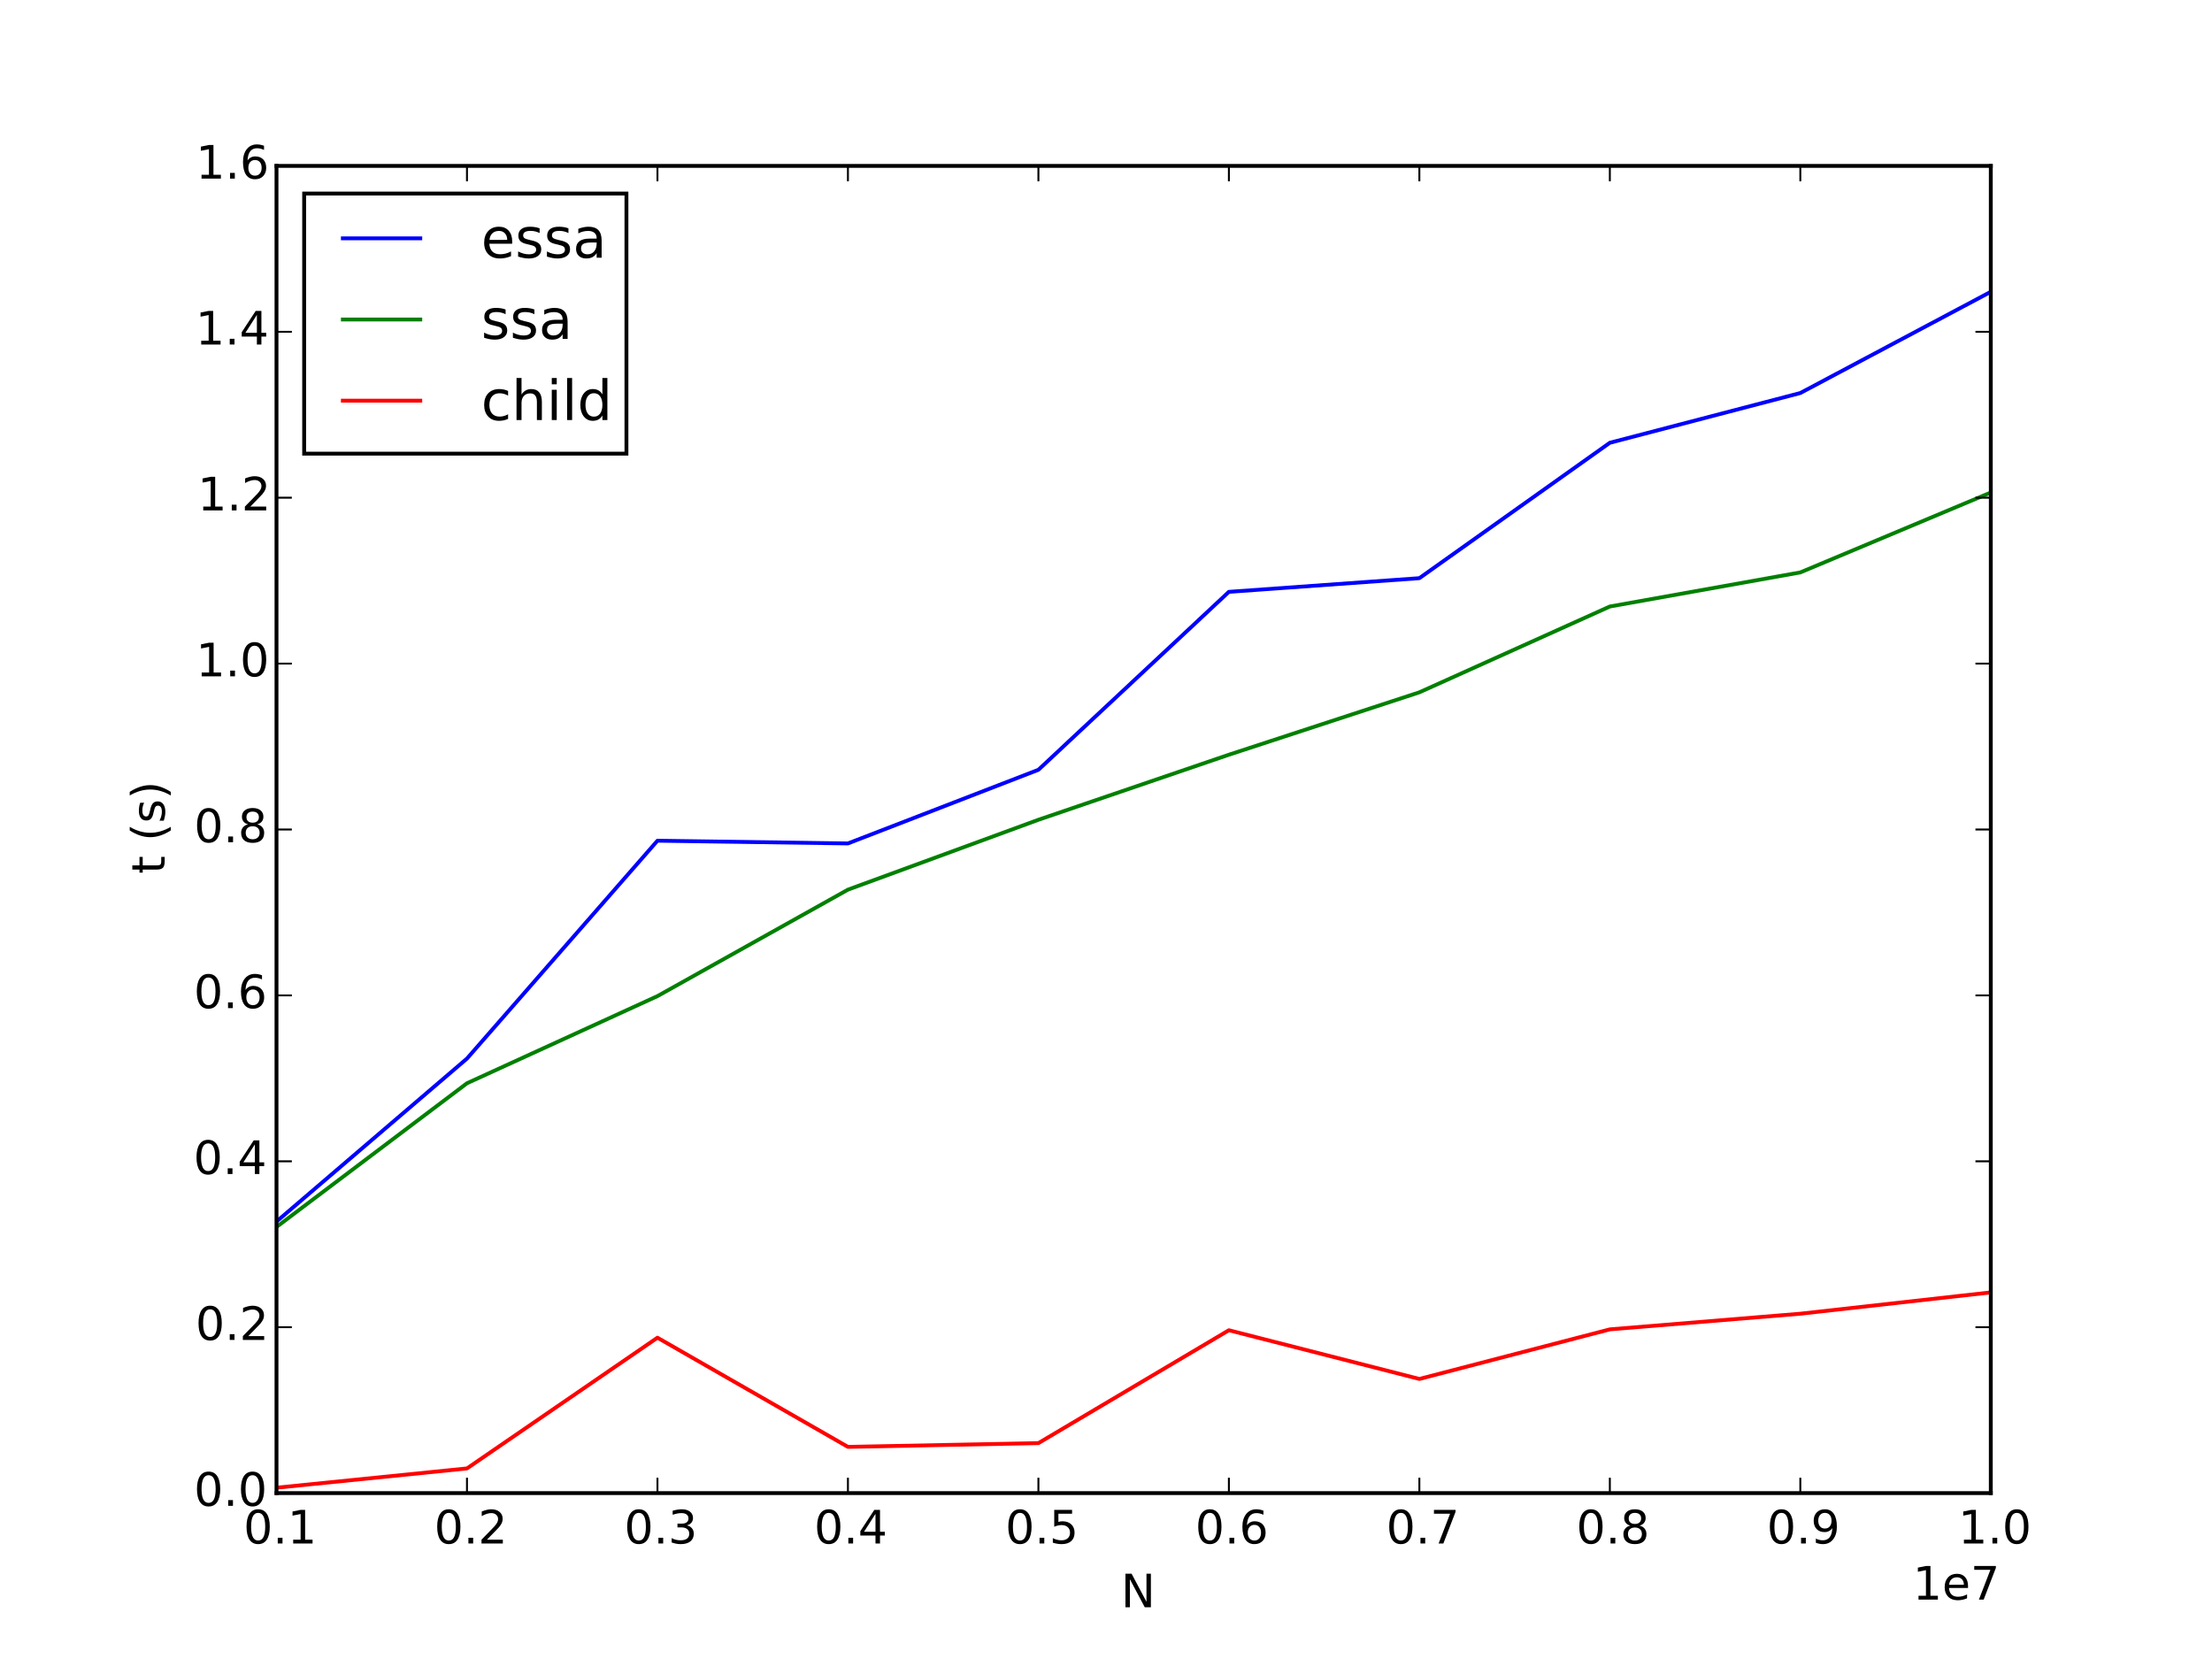
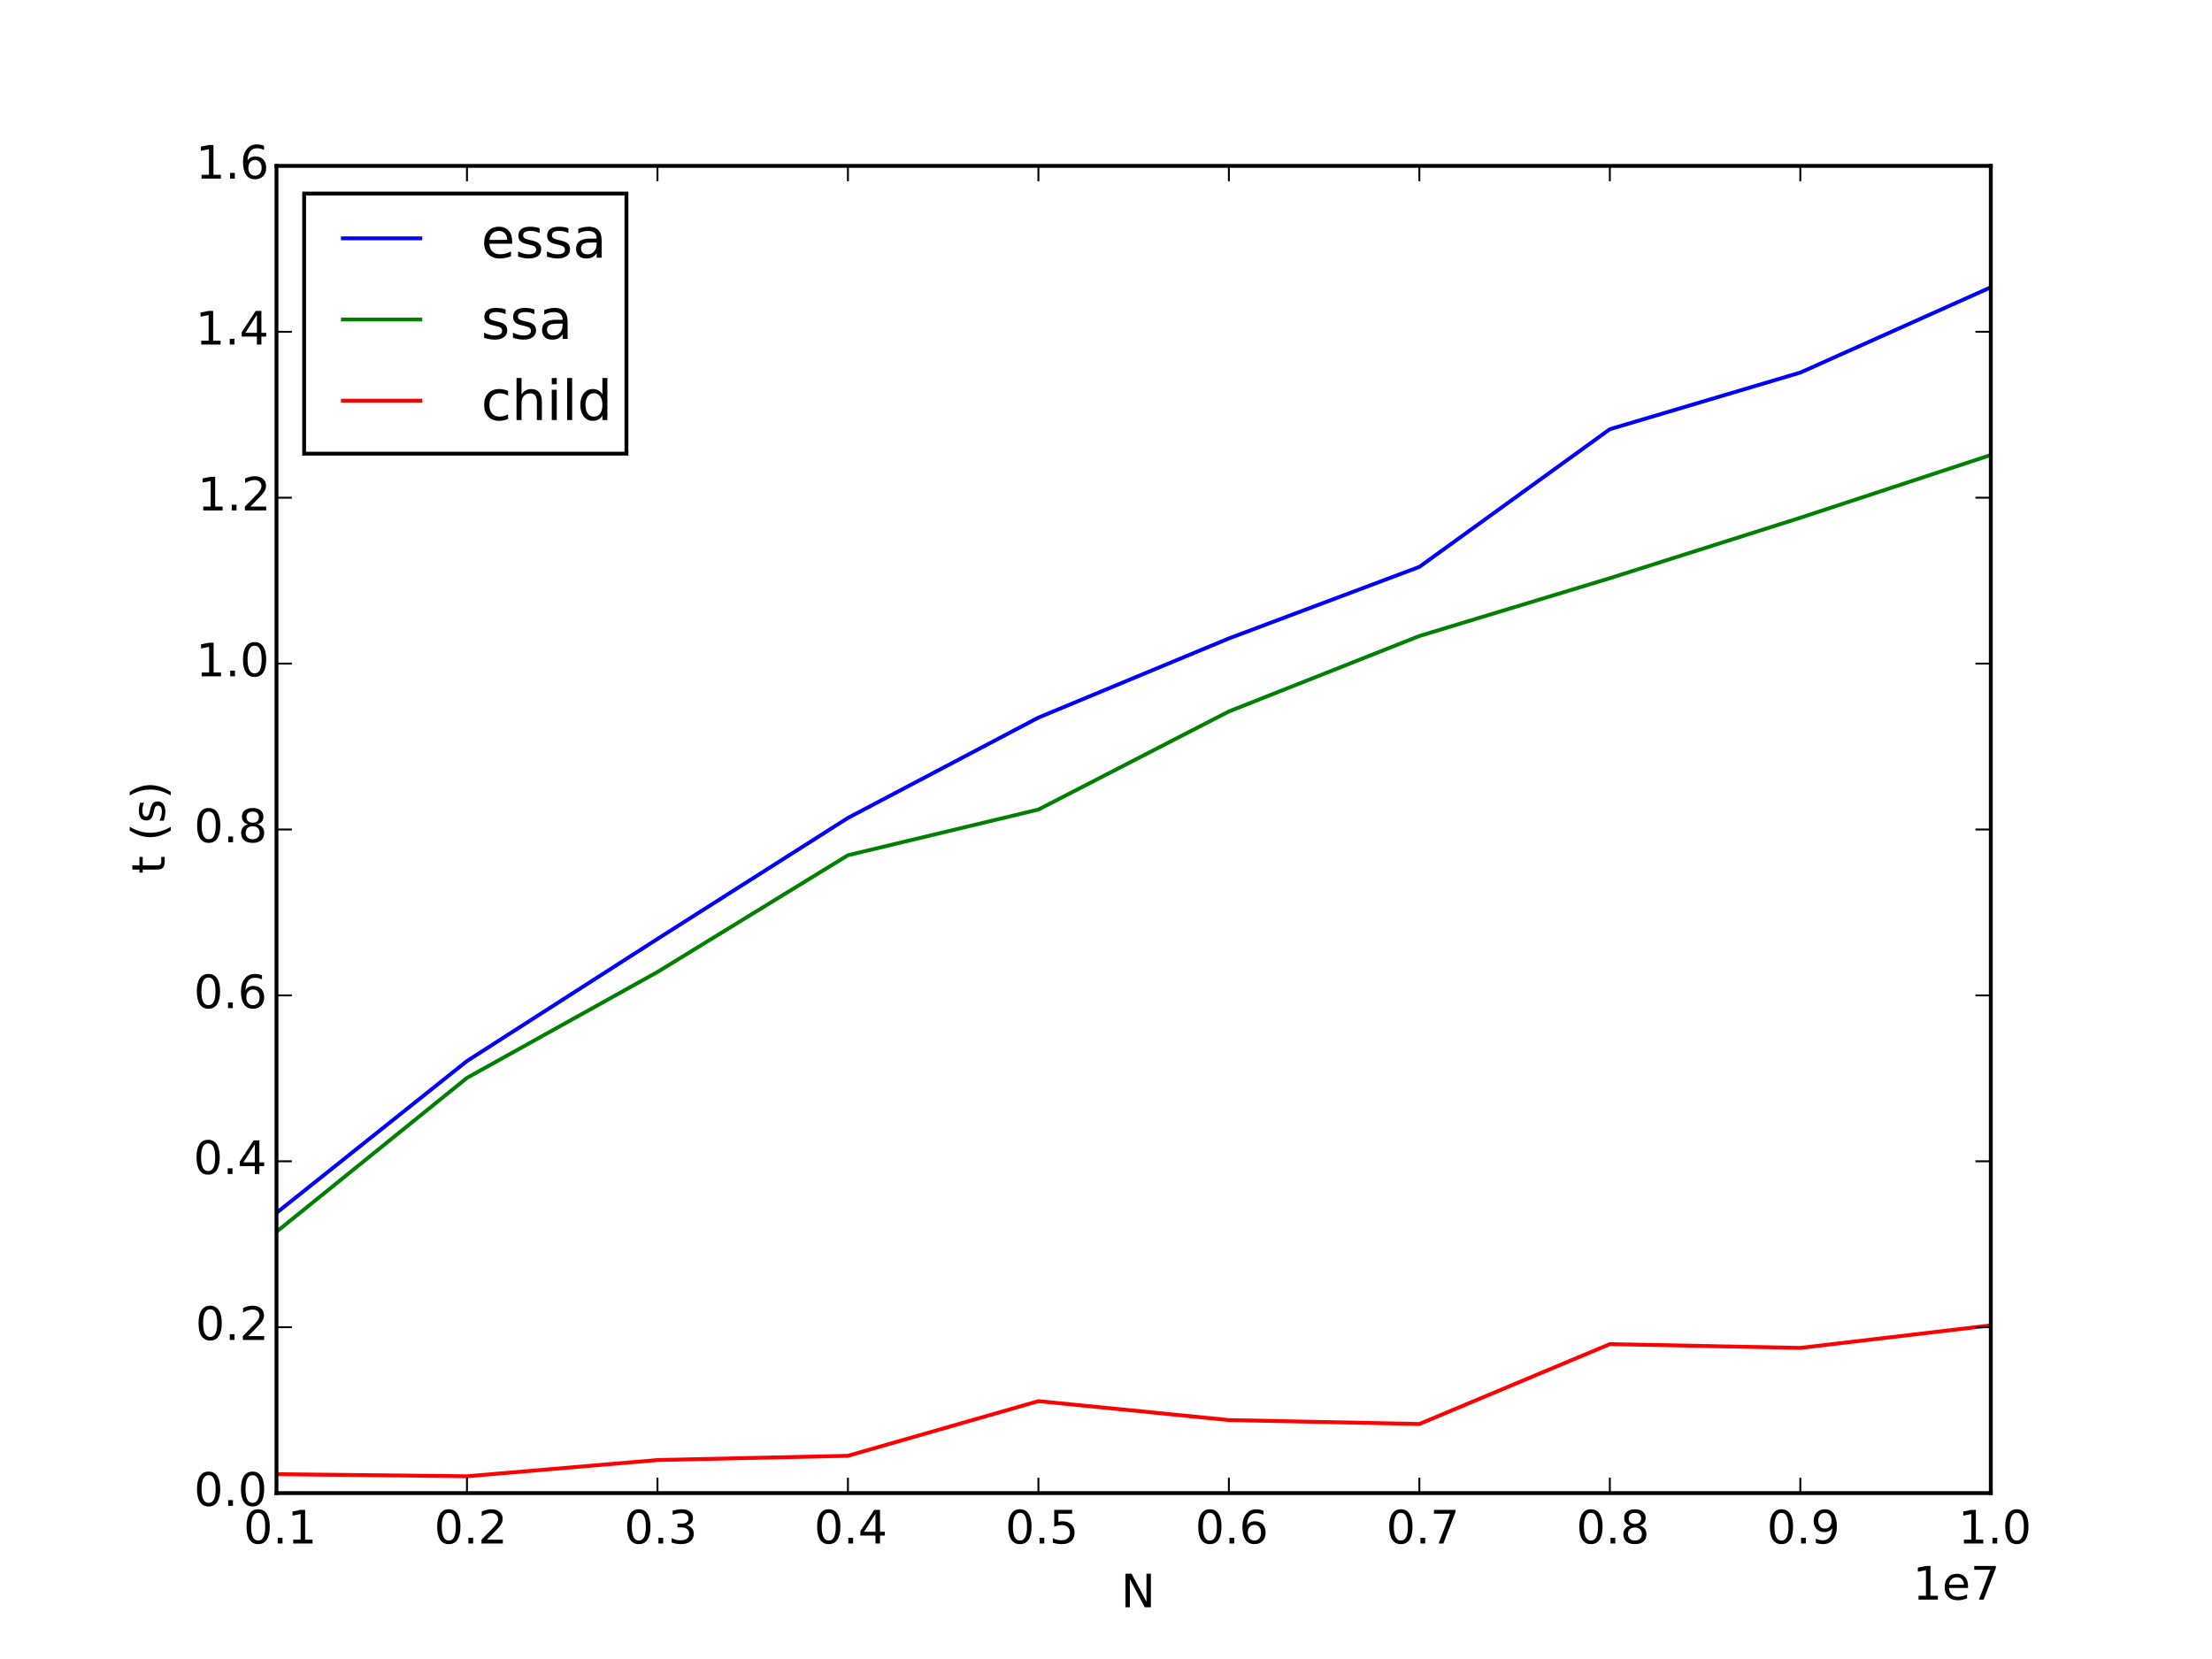
<svg xmlns="http://www.w3.org/2000/svg" xmlns:xlink="http://www.w3.org/1999/xlink" height="432pt" version="1.1" viewBox="0 0 576 432" width="576pt">
  <defs>
    <style type="text/css">
*{stroke-linecap:butt;stroke-linejoin:round;}
  </style>
  </defs>
  <g id="figure_1">
    <g id="patch_1">
      <path d=" M0 432 L576 432 L576 0 L0 0 z " style="fill:#ffffff;" />
    </g>
    <g id="axes_1">
      <g id="patch_2">
        <path d=" M72 388.8 L518.4 388.8 L518.4 43.2 L72 43.2 z " style="fill:#ffffff;" />
      </g>
      <g id="line2d_1">
-         <path clip-path="url(#p7ff5b81e1d)" d=" M72 318.093 L121.6 275.649 L171.2 218.918 L220.8 219.629 L270.4 200.453 L320 154.116 L369.6 150.556 L419.2 115.296 L468.8 102.343 L518.4 75.984" style="fill:none;stroke:#0000ff;stroke-linecap:square;" />
+         <path clip-path="url(#p7ff5b81e1d)" d=" M72 315.824 L121.6 276.29 L171.2 244.496 L220.8 212.985 L270.4 186.861 L320 166.244 L369.6 147.618 L419.2 111.764 L468.8 97.017 L518.4 74.81" style="fill:none;stroke:#0000ff;stroke-linecap:square;" />
      </g>
      <g id="line2d_2">
-         <path clip-path="url(#p7ff5b81e1d)" d=" M72 319.501 L121.6 282.074 L171.2 259.385 L220.8 231.665 L270.4 213.468 L320 196.527 L369.6 180.28 L419.2 157.933 L468.8 149.055 L518.4 128.248" style="fill:none;stroke:#008000;stroke-linecap:square;" />
+         <path clip-path="url(#p7ff5b81e1d)" d=" M72 320.748 L121.6 280.678 L171.2 253.105 L220.8 222.7 L270.4 210.804 L320 185.26 L369.6 165.614 L419.2 150.561 L468.8 134.824 L518.4 118.484" style="fill:none;stroke:#008000;stroke-linecap:square;" />
      </g>
      <g id="line2d_3">
-         <path clip-path="url(#p7ff5b81e1d)" d=" M72 387.393 L121.6 382.376 L171.2 348.333 L220.8 376.764 L270.4 375.785 L320 346.389 L369.6 359.076 L419.2 346.164 L468.8 342.088 L518.4 336.537" style="fill:none;stroke:#ff0000;stroke-linecap:square;" />
+         <path clip-path="url(#p7ff5b81e1d)" d=" M72 383.875 L121.6 384.413 L171.2 380.191 L220.8 379.085 L270.4 364.857 L320 369.783 L369.6 370.805 L419.2 350.003 L468.8 350.994 L518.4 345.127" style="fill:none;stroke:#ff0000;stroke-linecap:square;" />
      </g>
      <g id="patch_3">
        <path d=" M72 43.2 L518.4 43.2" style="fill:none;stroke:#000000;stroke-linecap:square;stroke-linejoin:miter;" />
      </g>
      <g id="patch_4">
        <path d=" M518.4 388.8 L518.4 43.2" style="fill:none;stroke:#000000;stroke-linecap:square;stroke-linejoin:miter;" />
      </g>
      <g id="patch_5">
        <path d=" M72 388.8 L518.4 388.8" style="fill:none;stroke:#000000;stroke-linecap:square;stroke-linejoin:miter;" />
      </g>
      <g id="patch_6">
        <path d=" M72 388.8 L72 43.2" style="fill:none;stroke:#000000;stroke-linecap:square;stroke-linejoin:miter;" />
      </g>
      <g id="matplotlib.axis_1">
        <g id="xtick_1">
          <g id="line2d_4">
            <defs>
              <path d=" M0 0 L0 -4" id="m93b0483c22" style="stroke:#000000;stroke-width:0.5;" />
            </defs>
            <g>
              <use style="stroke:#000000;stroke-width:0.5;" x="72.0" xlink:href="#m93b0483c22" y="388.8" />
            </g>
          </g>
          <g id="line2d_5">
            <defs>
              <path d=" M0 0 L0 4" id="m741efc42ff" style="stroke:#000000;stroke-width:0.5;" />
            </defs>
            <g>
              <use style="stroke:#000000;stroke-width:0.5;" x="72.0" xlink:href="#m741efc42ff" y="43.2" />
            </g>
          </g>
          <g id="text_1">
            <defs>
              <path d=" M31.781 66.406 Q24.172 66.406 20.328 58.906 Q16.5 51.422 16.5 36.375 Q16.5 21.391 20.328 13.891 Q24.172 6.391 31.781 6.391 Q39.453 6.391 43.281 13.891 Q47.125 21.391 47.125 36.375 Q47.125 51.422 43.281 58.906 Q39.453 66.406 31.781 66.406 M31.781 74.219 Q44.047 74.219 50.516 64.516 Q56.984 54.828 56.984 36.375 Q56.984 17.969 50.516 8.266 Q44.047 -1.422 31.781 -1.422 Q19.531 -1.422 13.062 8.266 Q6.594 17.969 6.594 36.375 Q6.594 54.828 13.062 64.516 Q19.531 74.219 31.781 74.219" id="BitstreamVeraSans-Roman-30" />
              <path d=" M12.406 8.297 L28.516 8.297 L28.516 63.922 L10.984 60.406 L10.984 69.391 L28.422 72.906 L38.281 72.906 L38.281 8.297 L54.391 8.297 L54.391 0 L12.406 0 z " id="BitstreamVeraSans-Roman-31" />
              <path d=" M10.688 12.406 L21 12.406 L21 0 L10.688 0 z " id="BitstreamVeraSans-Roman-2e" />
            </defs>
            <g transform="translate(63.40781 401.9181)scale(0.12 -0.12)">
              <use xlink:href="#BitstreamVeraSans-Roman-30" />
              <use x="63.623" xlink:href="#BitstreamVeraSans-Roman-2e" />
              <use x="95.41" xlink:href="#BitstreamVeraSans-Roman-31" />
            </g>
          </g>
        </g>
        <g id="xtick_2">
          <g id="line2d_6">
            <g>
              <use style="stroke:#000000;stroke-width:0.5;" x="121.6" xlink:href="#m93b0483c22" y="388.8" />
            </g>
          </g>
          <g id="line2d_7">
            <g>
              <use style="stroke:#000000;stroke-width:0.5;" x="121.6" xlink:href="#m741efc42ff" y="43.2" />
            </g>
          </g>
          <g id="text_2">
            <defs>
              <path d=" M19.188 8.297 L53.609 8.297 L53.609 0 L7.328 0 L7.328 8.297 Q12.938 14.109 22.625 23.891 Q32.328 33.688 34.812 36.531 Q39.547 41.844 41.422 45.531 Q43.312 49.219 43.312 52.781 Q43.312 58.594 39.234 62.25 Q35.156 65.922 28.609 65.922 Q23.969 65.922 18.812 64.312 Q13.672 62.703 7.812 59.422 L7.812 69.391 Q13.766 71.781 18.938 73 Q24.125 74.219 28.422 74.219 Q39.75 74.219 46.484 68.547 Q53.219 62.891 53.219 53.422 Q53.219 48.922 51.531 44.891 Q49.859 40.875 45.406 35.406 Q44.188 33.984 37.641 27.219 Q31.109 20.453 19.188 8.297" id="BitstreamVeraSans-Roman-32" />
            </defs>
            <g transform="translate(113.0547 401.9181)scale(0.12 -0.12)">
              <use xlink:href="#BitstreamVeraSans-Roman-30" />
              <use x="63.623" xlink:href="#BitstreamVeraSans-Roman-2e" />
              <use x="95.41" xlink:href="#BitstreamVeraSans-Roman-32" />
            </g>
          </g>
        </g>
        <g id="xtick_3">
          <g id="line2d_8">
            <g>
              <use style="stroke:#000000;stroke-width:0.5;" x="171.2" xlink:href="#m93b0483c22" y="388.8" />
            </g>
          </g>
          <g id="line2d_9">
            <g>
              <use style="stroke:#000000;stroke-width:0.5;" x="171.2" xlink:href="#m741efc42ff" y="43.2" />
            </g>
          </g>
          <g id="text_3">
            <defs>
              <path d=" M40.578 39.312 Q47.656 37.797 51.625 33 Q55.609 28.219 55.609 21.188 Q55.609 10.406 48.188 4.484 Q40.766 -1.422 27.094 -1.422 Q22.516 -1.422 17.656 -0.516 Q12.797 0.391 7.625 2.203 L7.625 11.719 Q11.719 9.328 16.594 8.109 Q21.484 6.891 26.812 6.891 Q36.078 6.891 40.938 10.547 Q45.797 14.203 45.797 21.188 Q45.797 27.641 41.281 31.266 Q36.766 34.906 28.719 34.906 L20.219 34.906 L20.219 43.016 L29.109 43.016 Q36.375 43.016 40.234 45.922 Q44.094 48.828 44.094 54.297 Q44.094 59.906 40.109 62.906 Q36.141 65.922 28.719 65.922 Q24.656 65.922 20.016 65.031 Q15.375 64.156 9.812 62.312 L9.812 71.094 Q15.438 72.656 20.344 73.438 Q25.25 74.219 29.594 74.219 Q40.828 74.219 47.359 69.109 Q53.906 64.016 53.906 55.328 Q53.906 49.266 50.438 45.094 Q46.969 40.922 40.578 39.312" id="BitstreamVeraSans-Roman-33" />
            </defs>
            <g transform="translate(162.5347 401.9181)scale(0.12 -0.12)">
              <use xlink:href="#BitstreamVeraSans-Roman-30" />
              <use x="63.623" xlink:href="#BitstreamVeraSans-Roman-2e" />
              <use x="95.41" xlink:href="#BitstreamVeraSans-Roman-33" />
            </g>
          </g>
        </g>
        <g id="xtick_4">
          <g id="line2d_10">
            <g>
              <use style="stroke:#000000;stroke-width:0.5;" x="220.8" xlink:href="#m93b0483c22" y="388.8" />
            </g>
          </g>
          <g id="line2d_11">
            <g>
              <use style="stroke:#000000;stroke-width:0.5;" x="220.8" xlink:href="#m741efc42ff" y="43.2" />
            </g>
          </g>
          <g id="text_4">
            <defs>
              <path d=" M37.797 64.312 L12.891 25.391 L37.797 25.391 z  M35.203 72.906 L47.609 72.906 L47.609 25.391 L58.016 25.391 L58.016 17.188 L47.609 17.188 L47.609 0 L37.797 0 L37.797 17.188 L4.891 17.188 L4.891 26.703 z " id="BitstreamVeraSans-Roman-34" />
            </defs>
            <g transform="translate(211.9903 401.9181)scale(0.12 -0.12)">
              <use xlink:href="#BitstreamVeraSans-Roman-30" />
              <use x="63.623" xlink:href="#BitstreamVeraSans-Roman-2e" />
              <use x="95.41" xlink:href="#BitstreamVeraSans-Roman-34" />
            </g>
          </g>
        </g>
        <g id="xtick_5">
          <g id="line2d_12">
            <g>
              <use style="stroke:#000000;stroke-width:0.5;" x="270.4" xlink:href="#m93b0483c22" y="388.8" />
            </g>
          </g>
          <g id="line2d_13">
            <g>
              <use style="stroke:#000000;stroke-width:0.5;" x="270.4" xlink:href="#m741efc42ff" y="43.2" />
            </g>
          </g>
          <g id="text_5">
            <defs>
              <path d=" M10.797 72.906 L49.516 72.906 L49.516 64.594 L19.828 64.594 L19.828 46.734 Q21.969 47.469 24.109 47.828 Q26.266 48.188 28.422 48.188 Q40.625 48.188 47.75 41.5 Q54.891 34.812 54.891 23.391 Q54.891 11.625 47.562 5.094 Q40.234 -1.422 26.906 -1.422 Q22.312 -1.422 17.547 -0.641 Q12.797 0.141 7.719 1.703 L7.719 11.625 Q12.109 9.234 16.797 8.062 Q21.484 6.891 26.703 6.891 Q35.156 6.891 40.078 11.328 Q45.016 15.766 45.016 23.391 Q45.016 31 40.078 35.438 Q35.156 39.891 26.703 39.891 Q22.75 39.891 18.812 39.016 Q14.891 38.141 10.797 36.281 z " id="BitstreamVeraSans-Roman-35" />
            </defs>
            <g transform="translate(261.7778 401.9181)scale(0.12 -0.12)">
              <use xlink:href="#BitstreamVeraSans-Roman-30" />
              <use x="63.623" xlink:href="#BitstreamVeraSans-Roman-2e" />
              <use x="95.41" xlink:href="#BitstreamVeraSans-Roman-35" />
            </g>
          </g>
        </g>
        <g id="xtick_6">
          <g id="line2d_14">
            <g>
              <use style="stroke:#000000;stroke-width:0.5;" x="320.0" xlink:href="#m93b0483c22" y="388.8" />
            </g>
          </g>
          <g id="line2d_15">
            <g>
              <use style="stroke:#000000;stroke-width:0.5;" x="320.0" xlink:href="#m741efc42ff" y="43.2" />
            </g>
          </g>
          <g id="text_6">
            <defs>
              <path d=" M33.016 40.375 Q26.375 40.375 22.484 35.828 Q18.609 31.297 18.609 23.391 Q18.609 15.531 22.484 10.953 Q26.375 6.391 33.016 6.391 Q39.656 6.391 43.531 10.953 Q47.406 15.531 47.406 23.391 Q47.406 31.297 43.531 35.828 Q39.656 40.375 33.016 40.375 M52.594 71.297 L52.594 62.312 Q48.875 64.062 45.094 64.984 Q41.312 65.922 37.594 65.922 Q27.828 65.922 22.672 59.328 Q17.531 52.734 16.797 39.406 Q19.672 43.656 24.016 45.922 Q28.375 48.188 33.594 48.188 Q44.578 48.188 50.953 41.516 Q57.328 34.859 57.328 23.391 Q57.328 12.156 50.688 5.359 Q44.047 -1.422 33.016 -1.422 Q20.359 -1.422 13.672 8.266 Q6.984 17.969 6.984 36.375 Q6.984 53.656 15.188 63.938 Q23.391 74.219 37.203 74.219 Q40.922 74.219 44.703 73.484 Q48.484 72.75 52.594 71.297" id="BitstreamVeraSans-Roman-36" />
            </defs>
            <g transform="translate(311.2316 401.9181)scale(0.12 -0.12)">
              <use xlink:href="#BitstreamVeraSans-Roman-30" />
              <use x="63.623" xlink:href="#BitstreamVeraSans-Roman-2e" />
              <use x="95.41" xlink:href="#BitstreamVeraSans-Roman-36" />
            </g>
          </g>
        </g>
        <g id="xtick_7">
          <g id="line2d_16">
            <g>
              <use style="stroke:#000000;stroke-width:0.5;" x="369.6" xlink:href="#m93b0483c22" y="388.8" />
            </g>
          </g>
          <g id="line2d_17">
            <g>
              <use style="stroke:#000000;stroke-width:0.5;" x="369.6" xlink:href="#m741efc42ff" y="43.2" />
            </g>
          </g>
          <g id="text_7">
            <defs>
              <path d=" M8.203 72.906 L55.078 72.906 L55.078 68.703 L28.609 0 L18.312 0 L43.219 64.594 L8.203 64.594 z " id="BitstreamVeraSans-Roman-37" />
            </defs>
            <g transform="translate(360.9666 401.9181)scale(0.12 -0.12)">
              <use xlink:href="#BitstreamVeraSans-Roman-30" />
              <use x="63.623" xlink:href="#BitstreamVeraSans-Roman-2e" />
              <use x="95.41" xlink:href="#BitstreamVeraSans-Roman-37" />
            </g>
          </g>
        </g>
        <g id="xtick_8">
          <g id="line2d_18">
            <g>
              <use style="stroke:#000000;stroke-width:0.5;" x="419.2" xlink:href="#m93b0483c22" y="388.8" />
            </g>
          </g>
          <g id="line2d_19">
            <g>
              <use style="stroke:#000000;stroke-width:0.5;" x="419.2" xlink:href="#m741efc42ff" y="43.2" />
            </g>
          </g>
          <g id="text_8">
            <defs>
              <path d=" M31.781 34.625 Q24.75 34.625 20.719 30.859 Q16.703 27.094 16.703 20.516 Q16.703 13.922 20.719 10.156 Q24.75 6.391 31.781 6.391 Q38.812 6.391 42.859 10.172 Q46.922 13.969 46.922 20.516 Q46.922 27.094 42.891 30.859 Q38.875 34.625 31.781 34.625 M21.922 38.812 Q15.578 40.375 12.031 44.719 Q8.5 49.078 8.5 55.328 Q8.5 64.062 14.719 69.141 Q20.953 74.219 31.781 74.219 Q42.672 74.219 48.875 69.141 Q55.078 64.062 55.078 55.328 Q55.078 49.078 51.531 44.719 Q48 40.375 41.703 38.812 Q48.828 37.156 52.797 32.312 Q56.781 27.484 56.781 20.516 Q56.781 9.906 50.312 4.234 Q43.844 -1.422 31.781 -1.422 Q19.734 -1.422 13.25 4.234 Q6.781 9.906 6.781 20.516 Q6.781 27.484 10.781 32.312 Q14.797 37.156 21.922 38.812 M18.312 54.391 Q18.312 48.734 21.844 45.562 Q25.391 42.391 31.781 42.391 Q38.141 42.391 41.719 45.562 Q45.312 48.734 45.312 54.391 Q45.312 60.062 41.719 63.234 Q38.141 66.406 31.781 66.406 Q25.391 66.406 21.844 63.234 Q18.312 60.062 18.312 54.391" id="BitstreamVeraSans-Roman-38" />
            </defs>
            <g transform="translate(410.4644 401.9181)scale(0.12 -0.12)">
              <use xlink:href="#BitstreamVeraSans-Roman-30" />
              <use x="63.623" xlink:href="#BitstreamVeraSans-Roman-2e" />
              <use x="95.41" xlink:href="#BitstreamVeraSans-Roman-38" />
            </g>
          </g>
        </g>
        <g id="xtick_9">
          <g id="line2d_20">
            <g>
              <use style="stroke:#000000;stroke-width:0.5;" x="468.8" xlink:href="#m93b0483c22" y="388.8" />
            </g>
          </g>
          <g id="line2d_21">
            <g>
              <use style="stroke:#000000;stroke-width:0.5;" x="468.8" xlink:href="#m741efc42ff" y="43.2" />
            </g>
          </g>
          <g id="text_9">
            <defs>
              <path d=" M10.984 1.516 L10.984 10.5 Q14.703 8.734 18.5 7.812 Q22.312 6.891 25.984 6.891 Q35.75 6.891 40.891 13.453 Q46.047 20.016 46.781 33.406 Q43.953 29.203 39.594 26.953 Q35.25 24.703 29.984 24.703 Q19.047 24.703 12.672 31.312 Q6.297 37.938 6.297 49.422 Q6.297 60.641 12.938 67.422 Q19.578 74.219 30.609 74.219 Q43.266 74.219 49.922 64.516 Q56.594 54.828 56.594 36.375 Q56.594 19.141 48.406 8.859 Q40.234 -1.422 26.422 -1.422 Q22.703 -1.422 18.891 -0.688 Q15.094 0.047 10.984 1.516 M30.609 32.422 Q37.25 32.422 41.125 36.953 Q45.016 41.5 45.016 49.422 Q45.016 57.281 41.125 61.844 Q37.25 66.406 30.609 66.406 Q23.969 66.406 20.094 61.844 Q16.219 57.281 16.219 49.422 Q16.219 41.5 20.094 36.953 Q23.969 32.422 30.609 32.422" id="BitstreamVeraSans-Roman-39" />
            </defs>
            <g transform="translate(460.0756 401.9181)scale(0.12 -0.12)">
              <use xlink:href="#BitstreamVeraSans-Roman-30" />
              <use x="63.623" xlink:href="#BitstreamVeraSans-Roman-2e" />
              <use x="95.41" xlink:href="#BitstreamVeraSans-Roman-39" />
            </g>
          </g>
        </g>
        <g id="xtick_10">
          <g id="line2d_22">
            <g>
              <use style="stroke:#000000;stroke-width:0.5;" x="518.4" xlink:href="#m93b0483c22" y="388.8" />
            </g>
          </g>
          <g id="line2d_23">
            <g>
              <use style="stroke:#000000;stroke-width:0.5;" x="518.4" xlink:href="#m741efc42ff" y="43.2" />
            </g>
          </g>
          <g id="text_10">
            <g transform="translate(509.9156 401.9181)scale(0.12 -0.12)">
              <use xlink:href="#BitstreamVeraSans-Roman-31" />
              <use x="63.623" xlink:href="#BitstreamVeraSans-Roman-2e" />
              <use x="95.41" xlink:href="#BitstreamVeraSans-Roman-30" />
            </g>
          </g>
        </g>
        <g id="text_11">
          <defs>
            <path d=" M9.812 72.906 L23.094 72.906 L55.422 11.922 L55.422 72.906 L64.984 72.906 L64.984 0 L51.703 0 L19.391 60.984 L19.391 0 L9.812 0 z " id="BitstreamVeraSans-Roman-4e" />
          </defs>
          <g transform="translate(291.8897 418.5319)scale(0.12 -0.12)">
            <use xlink:href="#BitstreamVeraSans-Roman-4e" />
          </g>
        </g>
        <g id="text_12">
          <defs>
            <path d=" M56.203 29.594 L56.203 25.203 L14.891 25.203 Q15.484 15.922 20.484 11.062 Q25.484 6.203 34.422 6.203 Q39.594 6.203 44.453 7.469 Q49.312 8.734 54.109 11.281 L54.109 2.781 Q49.266 0.734 44.188 -0.344 Q39.109 -1.422 33.891 -1.422 Q20.797 -1.422 13.156 6.188 Q5.516 13.812 5.516 26.812 Q5.516 40.234 12.766 48.109 Q20.016 56 32.328 56 Q43.359 56 49.781 48.891 Q56.203 41.797 56.203 29.594 M47.219 32.234 Q47.125 39.594 43.094 43.984 Q39.062 48.391 32.422 48.391 Q24.906 48.391 20.391 44.141 Q15.875 39.891 15.188 32.172 z " id="BitstreamVeraSans-Roman-65" />
          </defs>
          <g transform="translate(498.09 416.5319)scale(0.12 -0.12)">
            <use xlink:href="#BitstreamVeraSans-Roman-31" />
            <use x="63.623" xlink:href="#BitstreamVeraSans-Roman-65" />
            <use x="125.146" xlink:href="#BitstreamVeraSans-Roman-37" />
          </g>
        </g>
      </g>
      <g id="matplotlib.axis_2">
        <g id="ytick_1">
          <g id="line2d_24">
            <defs>
              <path d=" M0 0 L4 0" id="m728421d6d4" style="stroke:#000000;stroke-width:0.5;" />
            </defs>
            <g>
              <use style="stroke:#000000;stroke-width:0.5;" x="72.0" xlink:href="#m728421d6d4" y="388.8" />
            </g>
          </g>
          <g id="line2d_25">
            <defs>
              <path d=" M0 0 L-4 0" id="mcb0005524f" style="stroke:#000000;stroke-width:0.5;" />
            </defs>
            <g>
              <use style="stroke:#000000;stroke-width:0.5;" x="518.4" xlink:href="#mcb0005524f" y="388.8" />
            </g>
          </g>
          <g id="text_13">
            <g transform="translate(50.50438 392.1112)scale(0.12 -0.12)">
              <use xlink:href="#BitstreamVeraSans-Roman-30" />
              <use x="63.623" xlink:href="#BitstreamVeraSans-Roman-2e" />
              <use x="95.41" xlink:href="#BitstreamVeraSans-Roman-30" />
            </g>
          </g>
        </g>
        <g id="ytick_2">
          <g id="line2d_26">
            <g>
              <use style="stroke:#000000;stroke-width:0.5;" x="72.0" xlink:href="#m728421d6d4" y="345.6" />
            </g>
          </g>
          <g id="line2d_27">
            <g>
              <use style="stroke:#000000;stroke-width:0.5;" x="518.4" xlink:href="#mcb0005524f" y="345.6" />
            </g>
          </g>
          <g id="text_14">
            <g transform="translate(50.90937 348.9112)scale(0.12 -0.12)">
              <use xlink:href="#BitstreamVeraSans-Roman-30" />
              <use x="63.623" xlink:href="#BitstreamVeraSans-Roman-2e" />
              <use x="95.41" xlink:href="#BitstreamVeraSans-Roman-32" />
            </g>
          </g>
        </g>
        <g id="ytick_3">
          <g id="line2d_28">
            <g>
              <use style="stroke:#000000;stroke-width:0.5;" x="72.0" xlink:href="#m728421d6d4" y="302.4" />
            </g>
          </g>
          <g id="line2d_29">
            <g>
              <use style="stroke:#000000;stroke-width:0.5;" x="518.4" xlink:href="#mcb0005524f" y="302.4" />
            </g>
          </g>
          <g id="text_15">
            <g transform="translate(50.38063 305.7113)scale(0.12 -0.12)">
              <use xlink:href="#BitstreamVeraSans-Roman-30" />
              <use x="63.623" xlink:href="#BitstreamVeraSans-Roman-2e" />
              <use x="95.41" xlink:href="#BitstreamVeraSans-Roman-34" />
            </g>
          </g>
        </g>
        <g id="ytick_4">
          <g id="line2d_30">
            <g>
              <use style="stroke:#000000;stroke-width:0.5;" x="72.0" xlink:href="#m728421d6d4" y="259.2" />
            </g>
          </g>
          <g id="line2d_31">
            <g>
              <use style="stroke:#000000;stroke-width:0.5;" x="518.4" xlink:href="#mcb0005524f" y="259.2" />
            </g>
          </g>
          <g id="text_16">
            <g transform="translate(50.46312 262.5113)scale(0.12 -0.12)">
              <use xlink:href="#BitstreamVeraSans-Roman-30" />
              <use x="63.623" xlink:href="#BitstreamVeraSans-Roman-2e" />
              <use x="95.41" xlink:href="#BitstreamVeraSans-Roman-36" />
            </g>
          </g>
        </g>
        <g id="ytick_5">
          <g id="line2d_32">
            <g>
              <use style="stroke:#000000;stroke-width:0.5;" x="72.0" xlink:href="#m728421d6d4" y="216.0" />
            </g>
          </g>
          <g id="line2d_33">
            <g>
              <use style="stroke:#000000;stroke-width:0.5;" x="518.4" xlink:href="#mcb0005524f" y="216.0" />
            </g>
          </g>
          <g id="text_17">
            <g transform="translate(50.52875 219.3113)scale(0.12 -0.12)">
              <use xlink:href="#BitstreamVeraSans-Roman-30" />
              <use x="63.623" xlink:href="#BitstreamVeraSans-Roman-2e" />
              <use x="95.41" xlink:href="#BitstreamVeraSans-Roman-38" />
            </g>
          </g>
        </g>
        <g id="ytick_6">
          <g id="line2d_34">
            <g>
              <use style="stroke:#000000;stroke-width:0.5;" x="72.0" xlink:href="#m728421d6d4" y="172.8" />
            </g>
          </g>
          <g id="line2d_35">
            <g>
              <use style="stroke:#000000;stroke-width:0.5;" x="518.4" xlink:href="#mcb0005524f" y="172.8" />
            </g>
          </g>
          <g id="text_18">
            <g transform="translate(51.03125 176.1113)scale(0.12 -0.12)">
              <use xlink:href="#BitstreamVeraSans-Roman-31" />
              <use x="63.623" xlink:href="#BitstreamVeraSans-Roman-2e" />
              <use x="95.41" xlink:href="#BitstreamVeraSans-Roman-30" />
            </g>
          </g>
        </g>
        <g id="ytick_7">
          <g id="line2d_36">
            <g>
              <use style="stroke:#000000;stroke-width:0.5;" x="72.0" xlink:href="#m728421d6d4" y="129.6" />
            </g>
          </g>
          <g id="line2d_37">
            <g>
              <use style="stroke:#000000;stroke-width:0.5;" x="518.4" xlink:href="#mcb0005524f" y="129.6" />
            </g>
          </g>
          <g id="text_19">
            <g transform="translate(51.43625 132.9112)scale(0.12 -0.12)">
              <use xlink:href="#BitstreamVeraSans-Roman-31" />
              <use x="63.623" xlink:href="#BitstreamVeraSans-Roman-2e" />
              <use x="95.41" xlink:href="#BitstreamVeraSans-Roman-32" />
            </g>
          </g>
        </g>
        <g id="ytick_8">
          <g id="line2d_38">
            <g>
              <use style="stroke:#000000;stroke-width:0.5;" x="72.0" xlink:href="#m728421d6d4" y="86.4" />
            </g>
          </g>
          <g id="line2d_39">
            <g>
              <use style="stroke:#000000;stroke-width:0.5;" x="518.4" xlink:href="#mcb0005524f" y="86.4" />
            </g>
          </g>
          <g id="text_20">
            <g transform="translate(50.9075 89.71125)scale(0.12 -0.12)">
              <use xlink:href="#BitstreamVeraSans-Roman-31" />
              <use x="63.623" xlink:href="#BitstreamVeraSans-Roman-2e" />
              <use x="95.41" xlink:href="#BitstreamVeraSans-Roman-34" />
            </g>
          </g>
        </g>
        <g id="ytick_9">
          <g id="line2d_40">
            <g>
              <use style="stroke:#000000;stroke-width:0.5;" x="72.0" xlink:href="#m728421d6d4" y="43.2" />
            </g>
          </g>
          <g id="line2d_41">
            <g>
              <use style="stroke:#000000;stroke-width:0.5;" x="518.4" xlink:href="#mcb0005524f" y="43.2" />
            </g>
          </g>
          <g id="text_21">
            <g transform="translate(50.99 46.51125)scale(0.12 -0.12)">
              <use xlink:href="#BitstreamVeraSans-Roman-31" />
              <use x="63.623" xlink:href="#BitstreamVeraSans-Roman-2e" />
              <use x="95.41" xlink:href="#BitstreamVeraSans-Roman-36" />
            </g>
          </g>
        </g>
        <g id="text_22">
          <defs>
            <path d=" M8.016 75.875 L15.828 75.875 Q23.141 64.359 26.781 53.312 Q30.422 42.281 30.422 31.391 Q30.422 20.453 26.781 9.375 Q23.141 -1.703 15.828 -13.188 L8.016 -13.188 Q14.5 -2 17.703 9.062 Q20.906 20.125 20.906 31.391 Q20.906 42.672 17.703 53.656 Q14.5 64.656 8.016 75.875" id="BitstreamVeraSans-Roman-29" />
            <path id="BitstreamVeraSans-Roman-20" />
            <path d=" M18.312 70.219 L18.312 54.688 L36.812 54.688 L36.812 47.703 L18.312 47.703 L18.312 18.016 Q18.312 11.328 20.141 9.422 Q21.969 7.516 27.594 7.516 L36.812 7.516 L36.812 0 L27.594 0 Q17.188 0 13.234 3.875 Q9.281 7.766 9.281 18.016 L9.281 47.703 L2.688 47.703 L2.688 54.688 L9.281 54.688 L9.281 70.219 z " id="BitstreamVeraSans-Roman-74" />
            <path d=" M44.281 53.078 L44.281 44.578 Q40.484 46.531 36.375 47.5 Q32.281 48.484 27.875 48.484 Q21.188 48.484 17.844 46.438 Q14.5 44.391 14.5 40.281 Q14.5 37.156 16.891 35.375 Q19.281 33.594 26.516 31.984 L29.594 31.297 Q39.156 29.25 43.188 25.516 Q47.219 21.781 47.219 15.094 Q47.219 7.469 41.188 3.016 Q35.156 -1.422 24.609 -1.422 Q20.219 -1.422 15.453 -0.562 Q10.688 0.297 5.422 2 L5.422 11.281 Q10.406 8.688 15.234 7.391 Q20.062 6.109 24.812 6.109 Q31.156 6.109 34.562 8.281 Q37.984 10.453 37.984 14.406 Q37.984 18.062 35.516 20.016 Q33.062 21.969 24.703 23.781 L21.578 24.516 Q13.234 26.266 9.516 29.906 Q5.812 33.547 5.812 39.891 Q5.812 47.609 11.281 51.797 Q16.75 56 26.812 56 Q31.781 56 36.172 55.266 Q40.578 54.547 44.281 53.078" id="BitstreamVeraSans-Roman-73" />
            <path d=" M31 75.875 Q24.469 64.656 21.281 53.656 Q18.109 42.672 18.109 31.391 Q18.109 20.125 21.312 9.062 Q24.516 -2 31 -13.188 L23.188 -13.188 Q15.875 -1.703 12.234 9.375 Q8.594 20.453 8.594 31.391 Q8.594 42.281 12.203 53.312 Q15.828 64.359 23.188 75.875 z " id="BitstreamVeraSans-Roman-28" />
          </defs>
          <g transform="translate(42.885 227.5509)rotate(-90.0)scale(0.12 -0.12)">
            <use xlink:href="#BitstreamVeraSans-Roman-74" />
            <use x="39.209" xlink:href="#BitstreamVeraSans-Roman-20" />
            <use x="70.996" xlink:href="#BitstreamVeraSans-Roman-28" />
            <use x="110.01" xlink:href="#BitstreamVeraSans-Roman-73" />
            <use x="162.109" xlink:href="#BitstreamVeraSans-Roman-29" />
          </g>
        </g>
      </g>
      <g id="legend_1">
        <g id="patch_7">
          <path d=" M79.2 118.129 L163.123 118.129 L163.123 50.4 L79.2 50.4 z " style="fill:#ffffff;stroke:#000000;stroke-linejoin:miter;" />
        </g>
        <g id="line2d_42">
          <path d=" M89.28 62.062 L109.44 62.062" style="fill:none;stroke:#0000ff;stroke-linecap:square;" />
        </g>
        <g id="line2d_43" />
        <g id="text_23">
          <defs>
            <path d=" M34.281 27.484 Q23.391 27.484 19.188 25 Q14.984 22.516 14.984 16.5 Q14.984 11.719 18.141 8.906 Q21.297 6.109 26.703 6.109 Q34.188 6.109 38.703 11.406 Q43.219 16.703 43.219 25.484 L43.219 27.484 z  M52.203 31.203 L52.203 0 L43.219 0 L43.219 8.297 Q40.141 3.328 35.547 0.953 Q30.953 -1.422 24.312 -1.422 Q15.922 -1.422 10.953 3.297 Q6 8.016 6 15.922 Q6 25.141 12.172 29.828 Q18.359 34.516 30.609 34.516 L43.219 34.516 L43.219 35.406 Q43.219 41.609 39.141 45 Q35.062 48.391 27.688 48.391 Q23 48.391 18.547 47.266 Q14.109 46.141 10.016 43.891 L10.016 52.203 Q14.938 54.109 19.578 55.047 Q24.219 56 28.609 56 Q40.484 56 46.344 49.844 Q52.203 43.703 52.203 31.203" id="BitstreamVeraSans-Roman-61" />
          </defs>
          <g transform="translate(125.28 67.10175)scale(0.144 -0.144)">
            <use xlink:href="#BitstreamVeraSans-Roman-65" />
            <use x="61.523" xlink:href="#BitstreamVeraSans-Roman-73" />
            <use x="113.623" xlink:href="#BitstreamVeraSans-Roman-73" />
            <use x="165.723" xlink:href="#BitstreamVeraSans-Roman-61" />
          </g>
        </g>
        <g id="line2d_44">
          <path d=" M89.28 83.198 L109.44 83.198" style="fill:none;stroke:#008000;stroke-linecap:square;" />
        </g>
        <g id="line2d_45" />
        <g id="text_24">
          <g transform="translate(125.28 88.23825)scale(0.144 -0.144)">
            <use xlink:href="#BitstreamVeraSans-Roman-73" />
            <use x="52.1" xlink:href="#BitstreamVeraSans-Roman-73" />
            <use x="104.199" xlink:href="#BitstreamVeraSans-Roman-61" />
          </g>
        </g>
        <g id="line2d_46">
          <path d=" M89.28 104.335 L109.44 104.335" style="fill:none;stroke:#ff0000;stroke-linecap:square;" />
        </g>
        <g id="line2d_47" />
        <g id="text_25">
          <defs>
            <path d=" M9.422 75.984 L18.406 75.984 L18.406 0 L9.422 0 z " id="BitstreamVeraSans-Roman-6c" />
            <path d=" M45.406 46.391 L45.406 75.984 L54.391 75.984 L54.391 0 L45.406 0 L45.406 8.203 Q42.578 3.328 38.25 0.953 Q33.938 -1.422 27.875 -1.422 Q17.969 -1.422 11.734 6.484 Q5.516 14.406 5.516 27.297 Q5.516 40.188 11.734 48.094 Q17.969 56 27.875 56 Q33.938 56 38.25 53.625 Q42.578 51.266 45.406 46.391 M14.797 27.297 Q14.797 17.391 18.875 11.75 Q22.953 6.109 30.078 6.109 Q37.203 6.109 41.297 11.75 Q45.406 17.391 45.406 27.297 Q45.406 37.203 41.297 42.844 Q37.203 48.484 30.078 48.484 Q22.953 48.484 18.875 42.844 Q14.797 37.203 14.797 27.297" id="BitstreamVeraSans-Roman-64" />
            <path d=" M9.422 54.688 L18.406 54.688 L18.406 0 L9.422 0 z  M9.422 75.984 L18.406 75.984 L18.406 64.594 L9.422 64.594 z " id="BitstreamVeraSans-Roman-69" />
            <path d=" M54.891 33.016 L54.891 0 L45.906 0 L45.906 32.719 Q45.906 40.484 42.875 44.328 Q39.844 48.188 33.797 48.188 Q26.516 48.188 22.312 43.547 Q18.109 38.922 18.109 30.906 L18.109 0 L9.078 0 L9.078 75.984 L18.109 75.984 L18.109 46.188 Q21.344 51.125 25.703 53.562 Q30.078 56 35.797 56 Q45.219 56 50.047 50.172 Q54.891 44.344 54.891 33.016" id="BitstreamVeraSans-Roman-68" />
            <path d=" M48.781 52.594 L48.781 44.188 Q44.969 46.297 41.141 47.344 Q37.312 48.391 33.406 48.391 Q24.656 48.391 19.812 42.844 Q14.984 37.312 14.984 27.297 Q14.984 17.281 19.812 11.734 Q24.656 6.203 33.406 6.203 Q37.312 6.203 41.141 7.25 Q44.969 8.297 48.781 10.406 L48.781 2.094 Q45.016 0.344 40.984 -0.531 Q36.969 -1.422 32.422 -1.422 Q20.062 -1.422 12.781 6.344 Q5.516 14.109 5.516 27.297 Q5.516 40.672 12.859 48.328 Q20.219 56 33.016 56 Q37.156 56 41.109 55.141 Q45.062 54.297 48.781 52.594" id="BitstreamVeraSans-Roman-63" />
          </defs>
          <g transform="translate(125.28 109.3748)scale(0.144 -0.144)">
            <use xlink:href="#BitstreamVeraSans-Roman-63" />
            <use x="54.98" xlink:href="#BitstreamVeraSans-Roman-68" />
            <use x="118.359" xlink:href="#BitstreamVeraSans-Roman-69" />
            <use x="146.143" xlink:href="#BitstreamVeraSans-Roman-6c" />
            <use x="173.926" xlink:href="#BitstreamVeraSans-Roman-64" />
          </g>
        </g>
      </g>
    </g>
  </g>
  <defs>
    <clipPath id="p7ff5b81e1d">
      <rect height="345.6" width="446.4" x="72.0" y="43.2" />
    </clipPath>
  </defs>
</svg>
